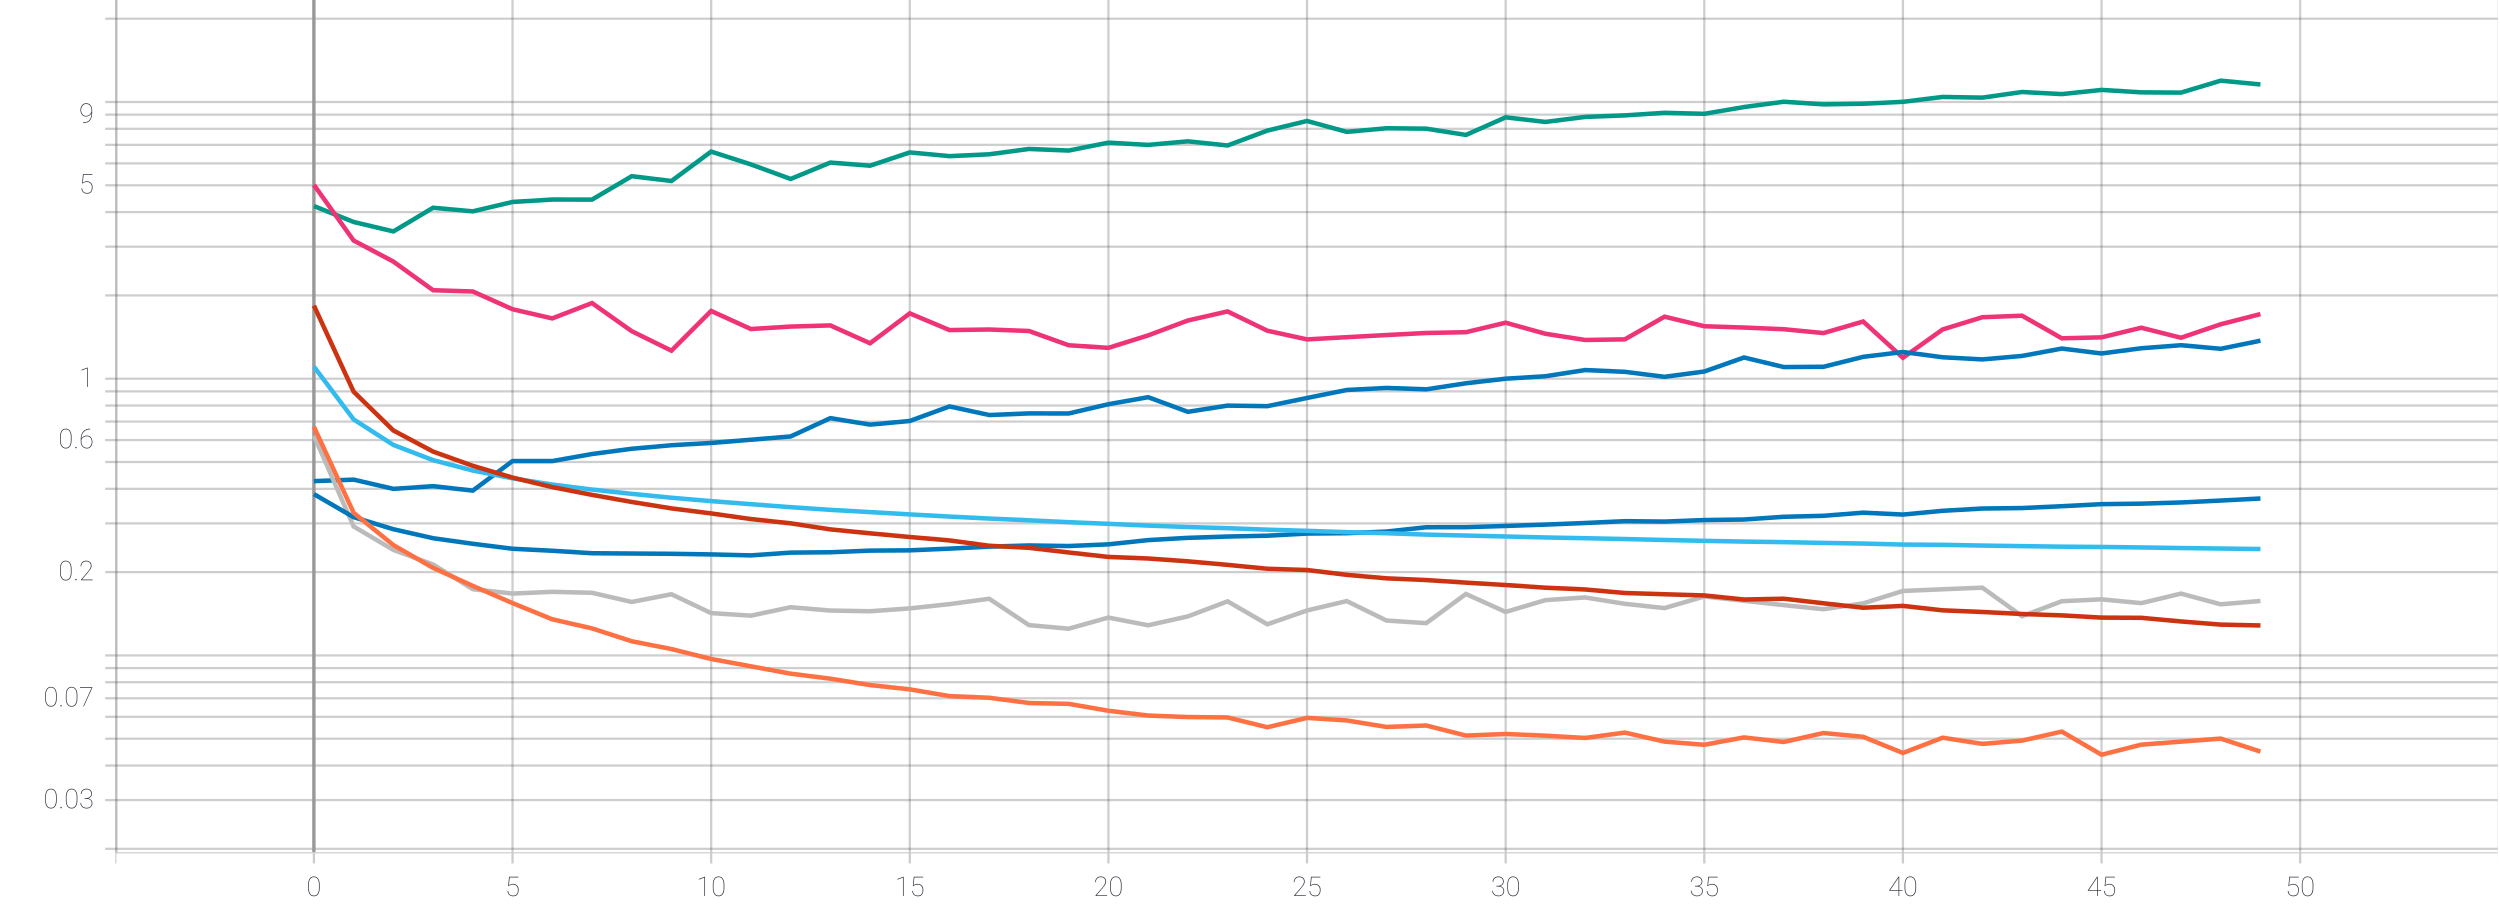
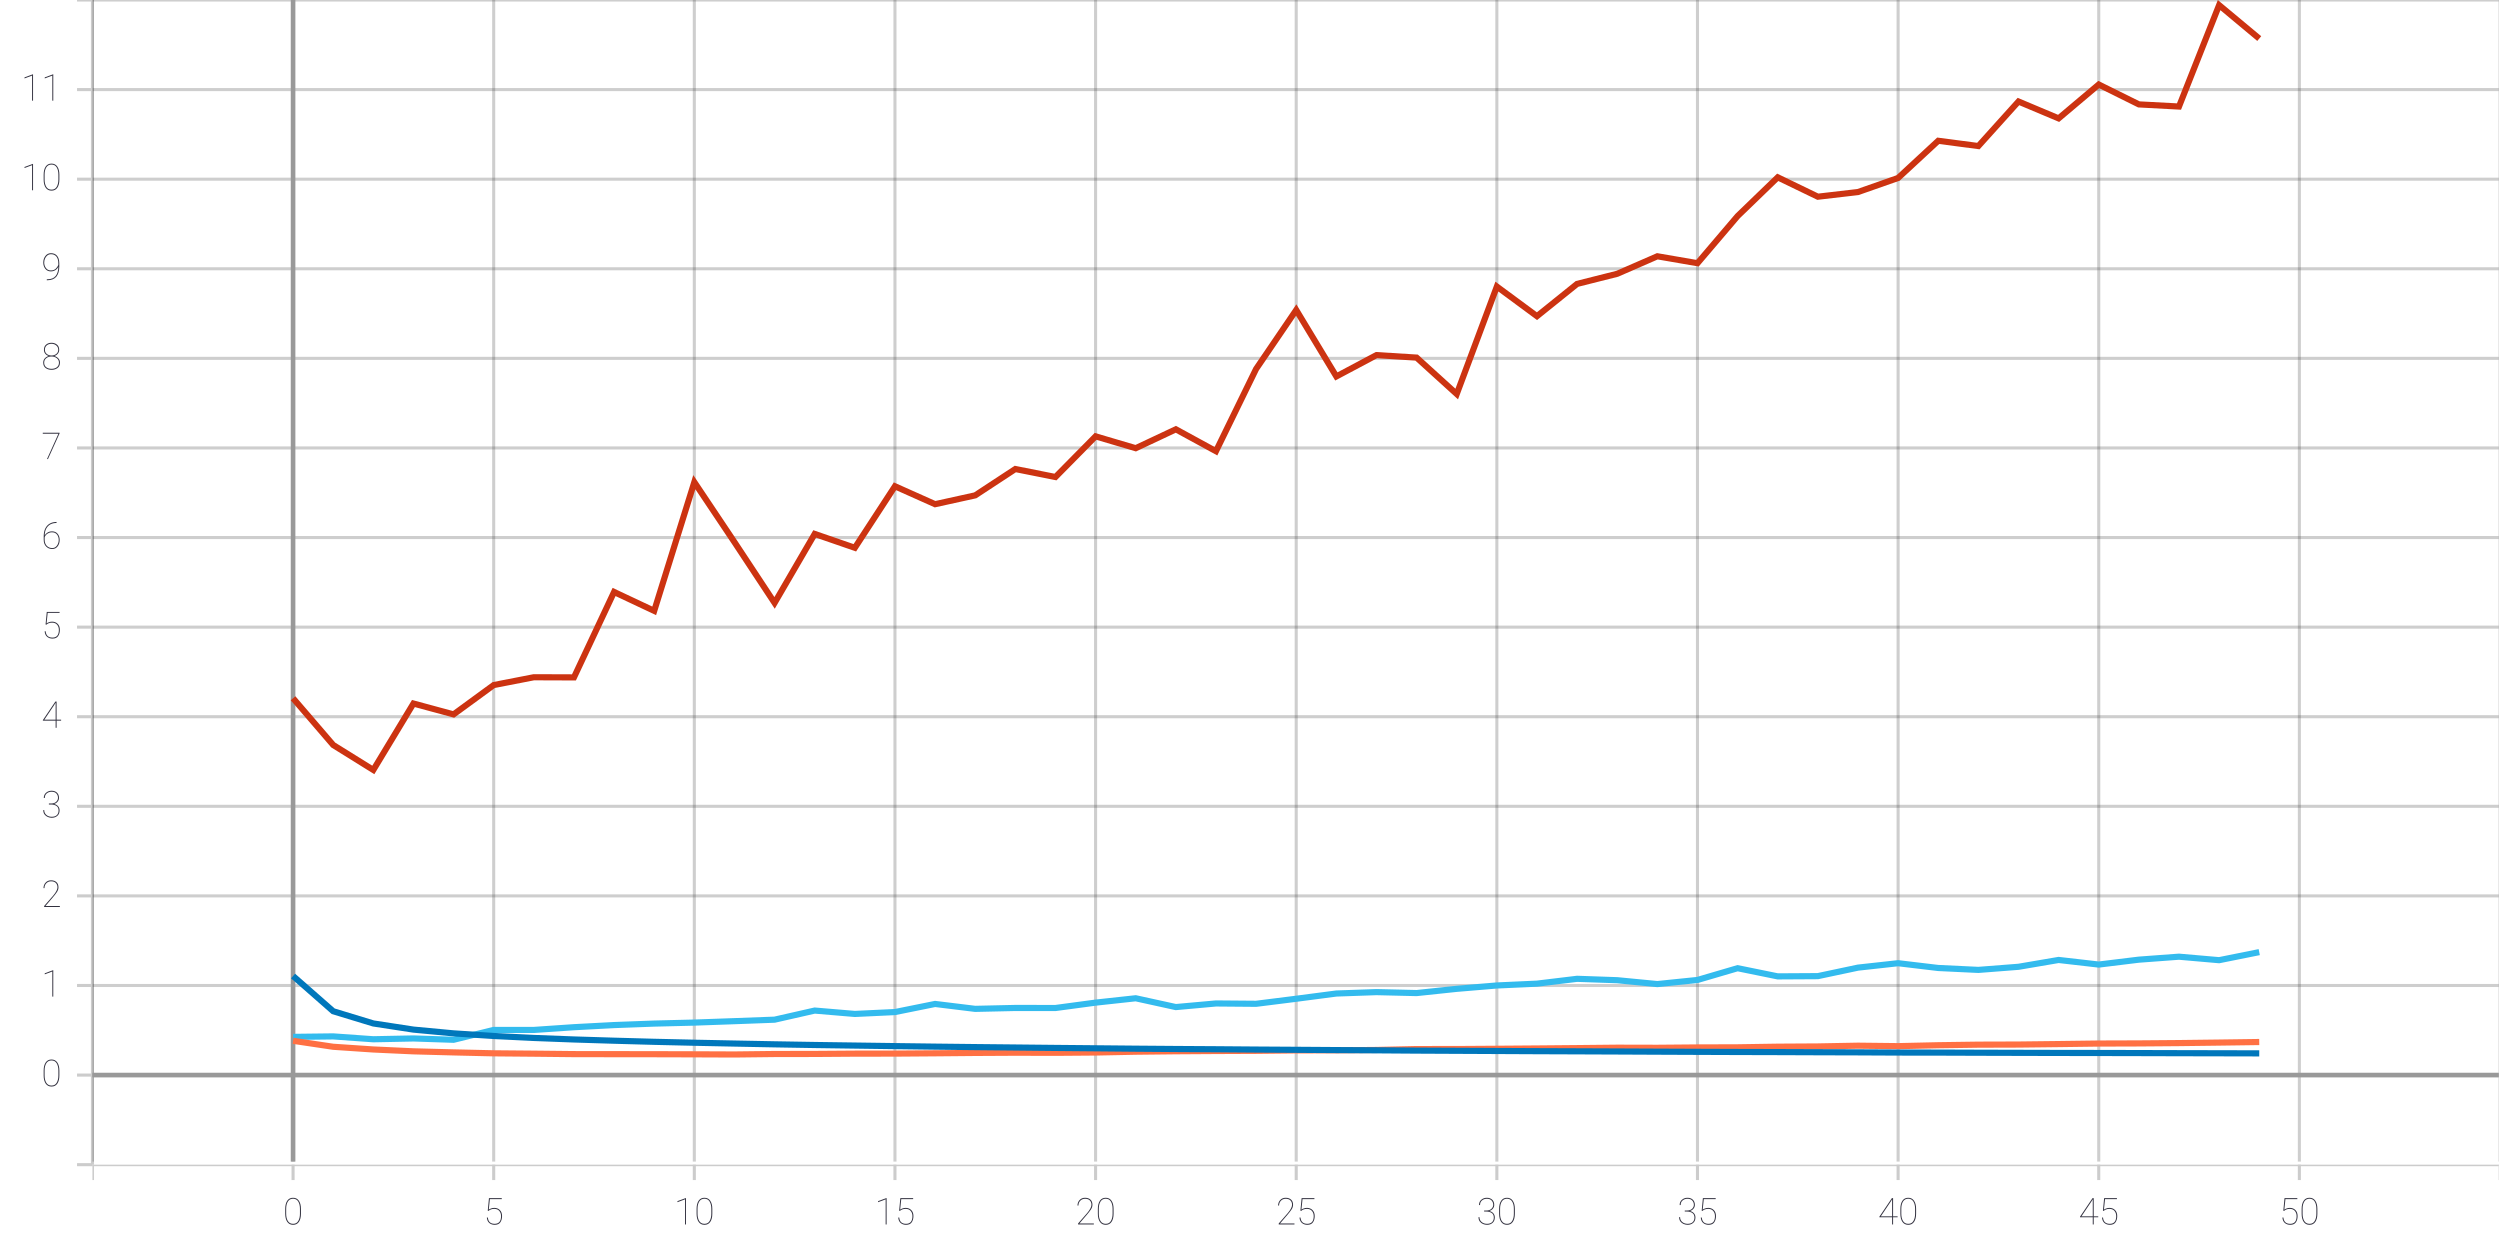
- <svg xmlns="http://www.w3.org/2000/svg" viewBox="0 0 1106 400">
+ <svg xmlns="http://www.w3.org/2000/svg" viewBox="0 0 811.389 400">
  <g>
    <g>
      <g>
        <g>
          <g>
-             <line x1="51.532" y1="375.522" x2="46.532" y2="375.522" style="visibility: inherit;" fill="rgb(0, 0, 0)" stroke="rgb(204, 204, 204)" stroke-width="1px" />
-             <line x1="51.532" y1="353.966" x2="46.532" y2="353.966" style="visibility: inherit;" fill="rgb(0, 0, 0)" stroke="rgb(204, 204, 204)" stroke-width="1px" />
-             <line x1="51.532" y1="338.671" x2="46.532" y2="338.671" style="visibility: inherit;" fill="rgb(0, 0, 0)" stroke="rgb(204, 204, 204)" stroke-width="1px" />
-             <line x1="51.532" y1="326.807" x2="46.532" y2="326.807" style="visibility: inherit;" fill="rgb(0, 0, 0)" stroke="rgb(204, 204, 204)" stroke-width="1px" />
-             <line x1="51.532" y1="317.114" x2="46.532" y2="317.114" style="visibility: inherit;" fill="rgb(0, 0, 0)" stroke="rgb(204, 204, 204)" stroke-width="1px" />
-             <line x1="51.532" y1="308.919" x2="46.532" y2="308.919" style="visibility: inherit;" fill="rgb(0, 0, 0)" stroke="rgb(204, 204, 204)" stroke-width="1px" />
-             <line x1="51.532" y1="301.819" x2="46.532" y2="301.819" style="visibility: inherit;" fill="rgb(0, 0, 0)" stroke="rgb(204, 204, 204)" stroke-width="1px" />
-             <line x1="51.532" y1="295.557" x2="46.532" y2="295.557" style="visibility: inherit;" fill="rgb(0, 0, 0)" stroke="rgb(204, 204, 204)" stroke-width="1px" />
-             <line x1="51.532" y1="289.956" x2="46.532" y2="289.956" style="visibility: inherit;" fill="rgb(0, 0, 0)" stroke="rgb(204, 204, 204)" stroke-width="1px" />
-             <line x1="51.532" y1="253.104" x2="46.532" y2="253.104" style="visibility: inherit;" fill="rgb(0, 0, 0)" stroke="rgb(204, 204, 204)" stroke-width="1px" />
-             <line x1="51.532" y1="231.547" x2="46.532" y2="231.547" style="visibility: inherit;" fill="rgb(0, 0, 0)" stroke="rgb(204, 204, 204)" stroke-width="1px" />
-             <line x1="51.532" y1="216.253" x2="46.532" y2="216.253" style="visibility: inherit;" fill="rgb(0, 0, 0)" stroke="rgb(204, 204, 204)" stroke-width="1px" />
-             <line x1="51.532" y1="204.389" x2="46.532" y2="204.389" style="visibility: inherit;" fill="rgb(0, 0, 0)" stroke="rgb(204, 204, 204)" stroke-width="1px" />
-             <line x1="51.532" y1="194.696" x2="46.532" y2="194.696" style="visibility: inherit;" fill="rgb(0, 0, 0)" stroke="rgb(204, 204, 204)" stroke-width="1px" />
-             <line x1="51.532" y1="186.5" x2="46.532" y2="186.5" style="visibility: inherit;" fill="rgb(0, 0, 0)" stroke="rgb(204, 204, 204)" stroke-width="1px" />
-             <line x1="51.532" y1="179.401" x2="46.532" y2="179.401" style="visibility: inherit;" fill="rgb(0, 0, 0)" stroke="rgb(204, 204, 204)" stroke-width="1px" />
-             <line x1="51.532" y1="173.139" x2="46.532" y2="173.139" style="visibility: inherit;" fill="rgb(0, 0, 0)" stroke="rgb(204, 204, 204)" stroke-width="1px" />
-             <line x1="51.532" y1="167.537" x2="46.532" y2="167.537" style="visibility: inherit;" fill="rgb(0, 0, 0)" stroke="rgb(204, 204, 204)" stroke-width="1px" />
-             <line x1="51.532" y1="130.686" x2="46.532" y2="130.686" style="visibility: inherit;" fill="rgb(0, 0, 0)" stroke="rgb(204, 204, 204)" stroke-width="1px" />
-             <line x1="51.532" y1="109.129" x2="46.532" y2="109.129" style="visibility: inherit;" fill="rgb(0, 0, 0)" stroke="rgb(204, 204, 204)" stroke-width="1px" />
-             <line x1="51.532" y1="93.834" x2="46.532" y2="93.834" style="visibility: inherit;" fill="rgb(0, 0, 0)" stroke="rgb(204, 204, 204)" stroke-width="1px" />
-             <line x1="51.532" y1="81.971" x2="46.532" y2="81.971" style="visibility: inherit;" fill="rgb(0, 0, 0)" stroke="rgb(204, 204, 204)" stroke-width="1px" />
-             <line x1="51.532" y1="72.278" x2="46.532" y2="72.278" style="visibility: inherit;" fill="rgb(0, 0, 0)" stroke="rgb(204, 204, 204)" stroke-width="1px" />
-             <line x1="51.532" y1="64.082" x2="46.532" y2="64.082" style="visibility: inherit;" fill="rgb(0, 0, 0)" stroke="rgb(204, 204, 204)" stroke-width="1px" />
-             <line x1="51.532" y1="56.983" x2="46.532" y2="56.983" style="visibility: inherit;" fill="rgb(0, 0, 0)" stroke="rgb(204, 204, 204)" stroke-width="1px" />
-             <line x1="51.532" y1="50.721" x2="46.532" y2="50.721" style="visibility: inherit;" fill="rgb(0, 0, 0)" stroke="rgb(204, 204, 204)" stroke-width="1px" />
-             <line x1="51.532" y1="45.119" x2="46.532" y2="45.119" style="visibility: inherit;" fill="rgb(0, 0, 0)" stroke="rgb(204, 204, 204)" stroke-width="1px" />
-             <line x1="51.532" y1="8.268" x2="46.532" y2="8.268" style="visibility: inherit;" fill="rgb(0, 0, 0)" stroke="rgb(204, 204, 204)" stroke-width="1px" />
+             <line x1="30" y1="378" x2="25" y2="378" style="visibility: inherit;" fill="rgb(0, 0, 0)" stroke="rgb(204, 204, 204)" stroke-width="1px" />
+             <line x1="30" y1="348.923" x2="25" y2="348.923" style="visibility: inherit;" fill="rgb(0, 0, 0)" stroke="rgb(204, 204, 204)" stroke-width="1px" />
+             <line x1="30" y1="319.846" x2="25" y2="319.846" style="visibility: inherit;" fill="rgb(0, 0, 0)" stroke="rgb(204, 204, 204)" stroke-width="1px" />
+             <line x1="30" y1="290.769" x2="25" y2="290.769" style="visibility: inherit;" fill="rgb(0, 0, 0)" stroke="rgb(204, 204, 204)" stroke-width="1px" />
+             <line x1="30" y1="261.692" x2="25" y2="261.692" style="visibility: inherit;" fill="rgb(0, 0, 0)" stroke="rgb(204, 204, 204)" stroke-width="1px" />
+             <line x1="30" y1="232.615" x2="25" y2="232.615" style="visibility: inherit;" fill="rgb(0, 0, 0)" stroke="rgb(204, 204, 204)" stroke-width="1px" />
+             <line x1="30" y1="203.538" x2="25" y2="203.538" style="visibility: inherit;" fill="rgb(0, 0, 0)" stroke="rgb(204, 204, 204)" stroke-width="1px" />
+             <line x1="30" y1="174.462" x2="25" y2="174.462" style="visibility: inherit;" fill="rgb(0, 0, 0)" stroke="rgb(204, 204, 204)" stroke-width="1px" />
+             <line x1="30" y1="145.385" x2="25" y2="145.385" style="visibility: inherit;" fill="rgb(0, 0, 0)" stroke="rgb(204, 204, 204)" stroke-width="1px" />
+             <line x1="30" y1="116.308" x2="25" y2="116.308" style="visibility: inherit;" fill="rgb(0, 0, 0)" stroke="rgb(204, 204, 204)" stroke-width="1px" />
+             <line x1="30" y1="87.231" x2="25" y2="87.231" style="visibility: inherit;" fill="rgb(0, 0, 0)" stroke="rgb(204, 204, 204)" stroke-width="1px" />
+             <line x1="30" y1="58.154" x2="25" y2="58.154" style="visibility: inherit;" fill="rgb(0, 0, 0)" stroke="rgb(204, 204, 204)" stroke-width="1px" />
+             <line x1="30" y1="29.077" x2="25" y2="29.077" style="visibility: inherit;" fill="rgb(0, 0, 0)" stroke="rgb(204, 204, 204)" stroke-width="1px" />
+             <line x1="30" y1="0" x2="25" y2="0" style="visibility: inherit;" fill="rgb(0, 0, 0)" stroke="rgb(204, 204, 204)" stroke-width="1px" />
          </g>
-           <g transform="translate(41.532, 0)">
-             <text style="text-anchor: end; visibility: hidden; font-family: Roboto, sans-serif; font-size: 12px; font-weight: 200;" x="0" y="375.522" dx="0em" dy="0.3em" fill="rgb(50, 49, 63)" stroke="none" stroke-width="1px">0.02</text>
-             <text style="text-anchor: end; visibility: inherit; font-family: Roboto, sans-serif; font-size: 12px; font-weight: 200;" x="0" y="353.966" dx="0em" dy="0.3em" fill="rgb(50, 49, 63)" stroke="none" stroke-width="1px">0.03</text>
-             <text style="text-anchor: end; visibility: hidden; font-family: Roboto, sans-serif; font-size: 12px; font-weight: 200;" x="0" y="338.671" dx="0em" dy="0.3em" fill="rgb(50, 49, 63)" stroke="none" stroke-width="1px">0.04</text>
-             <text style="text-anchor: end; visibility: hidden; font-family: Roboto, sans-serif; font-size: 12px; font-weight: 200;" x="0" y="326.807" dx="0em" dy="0.3em" fill="rgb(50, 49, 63)" stroke="none" stroke-width="1px">0.05</text>
-             <text style="text-anchor: end; visibility: hidden; font-family: Roboto, sans-serif; font-size: 12px; font-weight: 200;" x="0" y="317.114" dx="0em" dy="0.3em" fill="rgb(50, 49, 63)" stroke="none" stroke-width="1px">0.06</text>
-             <text style="text-anchor: end; visibility: inherit; font-family: Roboto, sans-serif; font-size: 12px; font-weight: 200;" x="0" y="308.919" dx="0em" dy="0.3em" fill="rgb(50, 49, 63)" stroke="none" stroke-width="1px">0.07</text>
-             <text style="text-anchor: end; visibility: hidden; font-family: Roboto, sans-serif; font-size: 12px; font-weight: 200;" x="0" y="301.819" dx="0em" dy="0.3em" fill="rgb(50, 49, 63)" stroke="none" stroke-width="1px">0.08</text>
-             <text style="text-anchor: end; visibility: hidden; font-family: Roboto, sans-serif; font-size: 12px; font-weight: 200;" x="0" y="295.557" dx="0em" dy="0.3em" fill="rgb(50, 49, 63)" stroke="none" stroke-width="1px">0.09</text>
-             <text style="text-anchor: end; visibility: hidden; font-family: Roboto, sans-serif; font-size: 12px; font-weight: 200;" x="0" y="289.956" dx="0em" dy="0.3em" fill="rgb(50, 49, 63)" stroke="none" stroke-width="1px">0.1</text>
-             <text style="text-anchor: end; visibility: inherit; font-family: Roboto, sans-serif; font-size: 12px; font-weight: 200;" x="0" y="253.104" dx="0em" dy="0.3em" fill="rgb(50, 49, 63)" stroke="none" stroke-width="1px">0.2</text>
-             <text style="text-anchor: end; visibility: hidden; font-family: Roboto, sans-serif; font-size: 12px; font-weight: 200;" x="0" y="231.547" dx="0em" dy="0.3em" fill="rgb(50, 49, 63)" stroke="none" stroke-width="1px">0.3</text>
-             <text style="text-anchor: end; visibility: hidden; font-family: Roboto, sans-serif; font-size: 12px; font-weight: 200;" x="0" y="216.253" dx="0em" dy="0.3em" fill="rgb(50, 49, 63)" stroke="none" stroke-width="1px">0.4</text>
-             <text style="text-anchor: end; visibility: hidden; font-family: Roboto, sans-serif; font-size: 12px; font-weight: 200;" x="0" y="204.389" dx="0em" dy="0.3em" fill="rgb(50, 49, 63)" stroke="none" stroke-width="1px">0.5</text>
-             <text style="text-anchor: end; visibility: inherit; font-family: Roboto, sans-serif; font-size: 12px; font-weight: 200;" x="0" y="194.696" dx="0em" dy="0.3em" fill="rgb(50, 49, 63)" stroke="none" stroke-width="1px">0.6</text>
-             <text style="text-anchor: end; visibility: hidden; font-family: Roboto, sans-serif; font-size: 12px; font-weight: 200;" x="0" y="186.5" dx="0em" dy="0.3em" fill="rgb(50, 49, 63)" stroke="none" stroke-width="1px">0.7</text>
-             <text style="text-anchor: end; visibility: hidden; font-family: Roboto, sans-serif; font-size: 12px; font-weight: 200;" x="0" y="179.401" dx="0em" dy="0.3em" fill="rgb(50, 49, 63)" stroke="none" stroke-width="1px">0.8</text>
-             <text style="text-anchor: end; visibility: hidden; font-family: Roboto, sans-serif; font-size: 12px; font-weight: 200;" x="0" y="173.139" dx="0em" dy="0.3em" fill="rgb(50, 49, 63)" stroke="none" stroke-width="1px">0.9</text>
-             <text style="text-anchor: end; visibility: inherit; font-family: Roboto, sans-serif; font-size: 12px; font-weight: 200;" x="0" y="167.537" dx="0em" dy="0.3em" fill="rgb(50, 49, 63)" stroke="none" stroke-width="1px">1</text>
-             <text style="text-anchor: end; visibility: hidden; font-family: Roboto, sans-serif; font-size: 12px; font-weight: 200;" x="0" y="130.686" dx="0em" dy="0.3em" fill="rgb(50, 49, 63)" stroke="none" stroke-width="1px">2</text>
-             <text style="text-anchor: end; visibility: hidden; font-family: Roboto, sans-serif; font-size: 12px; font-weight: 200;" x="0" y="109.129" dx="0em" dy="0.3em" fill="rgb(50, 49, 63)" stroke="none" stroke-width="1px">3</text>
-             <text style="text-anchor: end; visibility: hidden; font-family: Roboto, sans-serif; font-size: 12px; font-weight: 200;" x="0" y="93.834" dx="0em" dy="0.3em" fill="rgb(50, 49, 63)" stroke="none" stroke-width="1px">4</text>
-             <text style="text-anchor: end; visibility: inherit; font-family: Roboto, sans-serif; font-size: 12px; font-weight: 200;" x="0" y="81.971" dx="0em" dy="0.3em" fill="rgb(50, 49, 63)" stroke="none" stroke-width="1px">5</text>
-             <text style="text-anchor: end; visibility: hidden; font-family: Roboto, sans-serif; font-size: 12px; font-weight: 200;" x="0" y="72.278" dx="0em" dy="0.3em" fill="rgb(50, 49, 63)" stroke="none" stroke-width="1px">6</text>
-             <text style="text-anchor: end; visibility: hidden; font-family: Roboto, sans-serif; font-size: 12px; font-weight: 200;" x="0" y="64.082" dx="0em" dy="0.3em" fill="rgb(50, 49, 63)" stroke="none" stroke-width="1px">7</text>
-             <text style="text-anchor: end; visibility: hidden; font-family: Roboto, sans-serif; font-size: 12px; font-weight: 200;" x="0" y="56.983" dx="0em" dy="0.3em" fill="rgb(50, 49, 63)" stroke="none" stroke-width="1px">8</text>
-             <text style="text-anchor: end; visibility: inherit; font-family: Roboto, sans-serif; font-size: 12px; font-weight: 200;" x="0" y="50.721" dx="0em" dy="0.3em" fill="rgb(50, 49, 63)" stroke="none" stroke-width="1px">9</text>
-             <text style="text-anchor: end; visibility: hidden; font-family: Roboto, sans-serif; font-size: 12px; font-weight: 200;" x="0" y="45.119" dx="0em" dy="0.3em" fill="rgb(50, 49, 63)" stroke="none" stroke-width="1px">10</text>
-             <text style="text-anchor: end; visibility: hidden; font-family: Roboto, sans-serif; font-size: 12px; font-weight: 200;" x="0" y="8.268" dx="0em" dy="0.3em" fill="rgb(50, 49, 63)" stroke="none" stroke-width="1px">20</text>
+           <g transform="translate(20, 0)">
+             <text x="0" y="378" dx="0em" dy="0.3em" style="text-anchor: end; visibility: hidden; font-family: Roboto, sans-serif; font-size: 12px; font-weight: 200;" fill="rgb(50, 49, 63)" stroke="none" stroke-width="1px">-1</text>
+             <text x="0" y="348.923" dx="0em" dy="0.3em" style="text-anchor: end; visibility: inherit; font-family: Roboto, sans-serif; font-size: 12px; font-weight: 200;" fill="rgb(50, 49, 63)" stroke="none" stroke-width="1px">0</text>
+             <text x="0" y="319.846" dx="0em" dy="0.3em" style="text-anchor: end; visibility: inherit; font-family: Roboto, sans-serif; font-size: 12px; font-weight: 200;" fill="rgb(50, 49, 63)" stroke="none" stroke-width="1px">1</text>
+             <text x="0" y="290.769" dx="0em" dy="0.3em" style="text-anchor: end; visibility: inherit; font-family: Roboto, sans-serif; font-size: 12px; font-weight: 200;" fill="rgb(50, 49, 63)" stroke="none" stroke-width="1px">2</text>
+             <text x="0" y="261.692" dx="0em" dy="0.3em" style="text-anchor: end; visibility: inherit; font-family: Roboto, sans-serif; font-size: 12px; font-weight: 200;" fill="rgb(50, 49, 63)" stroke="none" stroke-width="1px">3</text>
+             <text x="0" y="232.615" dx="0em" dy="0.3em" style="text-anchor: end; visibility: inherit; font-family: Roboto, sans-serif; font-size: 12px; font-weight: 200;" fill="rgb(50, 49, 63)" stroke="none" stroke-width="1px">4</text>
+             <text x="0" y="203.538" dx="0em" dy="0.3em" style="text-anchor: end; visibility: inherit; font-family: Roboto, sans-serif; font-size: 12px; font-weight: 200;" fill="rgb(50, 49, 63)" stroke="none" stroke-width="1px">5</text>
+             <text x="0" y="174.462" dx="0em" dy="0.3em" style="text-anchor: end; visibility: inherit; font-family: Roboto, sans-serif; font-size: 12px; font-weight: 200;" fill="rgb(50, 49, 63)" stroke="none" stroke-width="1px">6</text>
+             <text x="0" y="145.385" dx="0em" dy="0.3em" style="text-anchor: end; visibility: inherit; font-family: Roboto, sans-serif; font-size: 12px; font-weight: 200;" fill="rgb(50, 49, 63)" stroke="none" stroke-width="1px">7</text>
+             <text x="0" y="116.308" dx="0em" dy="0.3em" style="text-anchor: end; visibility: inherit; font-family: Roboto, sans-serif; font-size: 12px; font-weight: 200;" fill="rgb(50, 49, 63)" stroke="none" stroke-width="1px">8</text>
+             <text x="0" y="87.231" dx="0em" dy="0.3em" style="text-anchor: end; visibility: inherit; font-family: Roboto, sans-serif; font-size: 12px; font-weight: 200;" fill="rgb(50, 49, 63)" stroke="none" stroke-width="1px">9</text>
+             <text x="0" y="58.154" dx="0em" dy="0.3em" style="text-anchor: end; visibility: inherit; font-family: Roboto, sans-serif; font-size: 12px; font-weight: 200;" fill="rgb(50, 49, 63)" stroke="none" stroke-width="1px">10</text>
+             <text x="0" y="29.077" dx="0em" dy="0.3em" style="text-anchor: end; visibility: inherit; font-family: Roboto, sans-serif; font-size: 12px; font-weight: 200;" fill="rgb(50, 49, 63)" stroke="none" stroke-width="1px">11</text>
+             <text x="0" y="0" dx="0em" dy="0.3em" style="text-anchor: end; visibility: hidden; font-family: Roboto, sans-serif; font-size: 12px; font-weight: 200;" fill="rgb(50, 49, 63)" stroke="none" stroke-width="1px">12</text>
          </g>
-           <line x1="51.532" y1="0" x2="51.532" y2="377.6" fill="rgb(0, 0, 0)" stroke="rgb(204, 204, 204)" stroke-width="1px" />
+           <line x1="30" y1="0" x2="30" y2="378" fill="rgb(0, 0, 0)" stroke="rgb(204, 204, 204)" stroke-width="1px" />
        </g>
      </g>
-       <g transform="translate(51, 0)" clip-path="url(#clip_0)">
+       <g transform="translate(30, 0)" clip-path="url(#clip_0)">
        <clipPath id="clip_0">
-           <rect width="1054" height="377" />
+           <rect width="781" height="377" />
        </clipPath>
        <g>
          <g>
            <g>
-               <line x1="0" y1="0" x2="0" y2="377.6" fill="rgb(0, 0, 0)" stroke="rgb(60, 60, 60)" stroke-width="1px" opacity="0.25" />
-               <line x1="87.872" y1="0" x2="87.872" y2="377.6" fill="rgb(0, 0, 0)" stroke="rgb(60, 60, 60)" stroke-width="1px" opacity="0.25" />
-               <line x1="175.745" y1="0" x2="175.745" y2="377.6" fill="rgb(0, 0, 0)" stroke="rgb(60, 60, 60)" stroke-width="1px" opacity="0.25" />
-               <line x1="263.617" y1="0" x2="263.617" y2="377.6" fill="rgb(0, 0, 0)" stroke="rgb(60, 60, 60)" stroke-width="1px" opacity="0.25" />
-               <line x1="351.489" y1="0" x2="351.489" y2="377.6" fill="rgb(0, 0, 0)" stroke="rgb(60, 60, 60)" stroke-width="1px" opacity="0.25" />
-               <line x1="439.362" y1="0" x2="439.362" y2="377.6" fill="rgb(0, 0, 0)" stroke="rgb(60, 60, 60)" stroke-width="1px" opacity="0.25" />
-               <line x1="527.234" y1="0" x2="527.234" y2="377.6" fill="rgb(0, 0, 0)" stroke="rgb(60, 60, 60)" stroke-width="1px" opacity="0.25" />
-               <line x1="615.106" y1="0" x2="615.106" y2="377.6" fill="rgb(0, 0, 0)" stroke="rgb(60, 60, 60)" stroke-width="1px" opacity="0.25" />
-               <line x1="702.979" y1="0" x2="702.979" y2="377.6" fill="rgb(0, 0, 0)" stroke="rgb(60, 60, 60)" stroke-width="1px" opacity="0.25" />
-               <line x1="790.851" y1="0" x2="790.851" y2="377.6" fill="rgb(0, 0, 0)" stroke="rgb(60, 60, 60)" stroke-width="1px" opacity="0.25" />
-               <line x1="878.723" y1="0" x2="878.723" y2="377.6" fill="rgb(0, 0, 0)" stroke="rgb(60, 60, 60)" stroke-width="1px" opacity="0.25" />
-               <line x1="966.596" y1="0" x2="966.596" y2="377.6" fill="rgb(0, 0, 0)" stroke="rgb(60, 60, 60)" stroke-width="1px" opacity="0.25" />
-               <line x1="1054.468" y1="0" x2="1054.468" y2="377.6" fill="rgb(0, 0, 0)" stroke="rgb(60, 60, 60)" stroke-width="1px" opacity="0.25" />
+               <line x1="0" y1="0" x2="0" y2="378" fill="rgb(0, 0, 0)" stroke="rgb(60, 60, 60)" stroke-width="1px" opacity="0.25" />
+               <line x1="65.116" y1="0" x2="65.116" y2="378" fill="rgb(0, 0, 0)" stroke="rgb(60, 60, 60)" stroke-width="1px" opacity="0.25" />
+               <line x1="130.231" y1="0" x2="130.231" y2="378" fill="rgb(0, 0, 0)" stroke="rgb(60, 60, 60)" stroke-width="1px" opacity="0.25" />
+               <line x1="195.347" y1="0" x2="195.347" y2="378" fill="rgb(0, 0, 0)" stroke="rgb(60, 60, 60)" stroke-width="1px" opacity="0.25" />
+               <line x1="260.463" y1="0" x2="260.463" y2="378" fill="rgb(0, 0, 0)" stroke="rgb(60, 60, 60)" stroke-width="1px" opacity="0.25" />
+               <line x1="325.579" y1="0" x2="325.579" y2="378" fill="rgb(0, 0, 0)" stroke="rgb(60, 60, 60)" stroke-width="1px" opacity="0.25" />
+               <line x1="390.695" y1="0" x2="390.695" y2="378" fill="rgb(0, 0, 0)" stroke="rgb(60, 60, 60)" stroke-width="1px" opacity="0.25" />
+               <line x1="455.81" y1="0" x2="455.81" y2="378" fill="rgb(0, 0, 0)" stroke="rgb(60, 60, 60)" stroke-width="1px" opacity="0.25" />
+               <line x1="520.926" y1="0" x2="520.926" y2="378" fill="rgb(0, 0, 0)" stroke="rgb(60, 60, 60)" stroke-width="1px" opacity="0.25" />
+               <line x1="586.042" y1="0" x2="586.042" y2="378" fill="rgb(0, 0, 0)" stroke="rgb(60, 60, 60)" stroke-width="1px" opacity="0.25" />
+               <line x1="651.158" y1="0" x2="651.158" y2="378" fill="rgb(0, 0, 0)" stroke="rgb(60, 60, 60)" stroke-width="1px" opacity="0.25" />
+               <line x1="716.273" y1="0" x2="716.273" y2="378" fill="rgb(0, 0, 0)" stroke="rgb(60, 60, 60)" stroke-width="1px" opacity="0.25" />
+               <line x1="781.389" y1="0" x2="781.389" y2="378" fill="rgb(0, 0, 0)" stroke="rgb(60, 60, 60)" stroke-width="1px" opacity="0.25" />
            </g>
            <g>
-               <line x1="0" y1="375.522" x2="1054.468" y2="375.522" fill="rgb(0, 0, 0)" stroke="rgb(60, 60, 60)" stroke-width="1px" opacity="0.25" />
-               <line x1="0" y1="353.966" x2="1054.468" y2="353.966" fill="rgb(0, 0, 0)" stroke="rgb(60, 60, 60)" stroke-width="1px" opacity="0.25" />
-               <line x1="0" y1="338.671" x2="1054.468" y2="338.671" fill="rgb(0, 0, 0)" stroke="rgb(60, 60, 60)" stroke-width="1px" opacity="0.25" />
-               <line x1="0" y1="326.807" x2="1054.468" y2="326.807" fill="rgb(0, 0, 0)" stroke="rgb(60, 60, 60)" stroke-width="1px" opacity="0.25" />
-               <line x1="0" y1="317.114" x2="1054.468" y2="317.114" fill="rgb(0, 0, 0)" stroke="rgb(60, 60, 60)" stroke-width="1px" opacity="0.25" />
-               <line x1="0" y1="308.919" x2="1054.468" y2="308.919" fill="rgb(0, 0, 0)" stroke="rgb(60, 60, 60)" stroke-width="1px" opacity="0.25" />
-               <line x1="0" y1="301.819" x2="1054.468" y2="301.819" fill="rgb(0, 0, 0)" stroke="rgb(60, 60, 60)" stroke-width="1px" opacity="0.25" />
-               <line x1="0" y1="295.557" x2="1054.468" y2="295.557" fill="rgb(0, 0, 0)" stroke="rgb(60, 60, 60)" stroke-width="1px" opacity="0.25" />
-               <line x1="0" y1="289.956" x2="1054.468" y2="289.956" fill="rgb(0, 0, 0)" stroke="rgb(60, 60, 60)" stroke-width="1px" opacity="0.25" />
-               <line x1="0" y1="253.104" x2="1054.468" y2="253.104" fill="rgb(0, 0, 0)" stroke="rgb(60, 60, 60)" stroke-width="1px" opacity="0.25" />
-               <line x1="0" y1="231.547" x2="1054.468" y2="231.547" fill="rgb(0, 0, 0)" stroke="rgb(60, 60, 60)" stroke-width="1px" opacity="0.25" />
-               <line x1="0" y1="216.253" x2="1054.468" y2="216.253" fill="rgb(0, 0, 0)" stroke="rgb(60, 60, 60)" stroke-width="1px" opacity="0.25" />
-               <line x1="0" y1="204.389" x2="1054.468" y2="204.389" fill="rgb(0, 0, 0)" stroke="rgb(60, 60, 60)" stroke-width="1px" opacity="0.25" />
-               <line x1="0" y1="194.696" x2="1054.468" y2="194.696" fill="rgb(0, 0, 0)" stroke="rgb(60, 60, 60)" stroke-width="1px" opacity="0.25" />
-               <line x1="0" y1="186.5" x2="1054.468" y2="186.5" fill="rgb(0, 0, 0)" stroke="rgb(60, 60, 60)" stroke-width="1px" opacity="0.25" />
-               <line x1="0" y1="179.401" x2="1054.468" y2="179.401" fill="rgb(0, 0, 0)" stroke="rgb(60, 60, 60)" stroke-width="1px" opacity="0.25" />
-               <line x1="0" y1="173.139" x2="1054.468" y2="173.139" fill="rgb(0, 0, 0)" stroke="rgb(60, 60, 60)" stroke-width="1px" opacity="0.25" />
-               <line x1="0" y1="167.537" x2="1054.468" y2="167.537" fill="rgb(0, 0, 0)" stroke="rgb(60, 60, 60)" stroke-width="1px" opacity="0.25" />
-               <line x1="0" y1="130.686" x2="1054.468" y2="130.686" fill="rgb(0, 0, 0)" stroke="rgb(60, 60, 60)" stroke-width="1px" opacity="0.25" />
-               <line x1="0" y1="109.129" x2="1054.468" y2="109.129" fill="rgb(0, 0, 0)" stroke="rgb(60, 60, 60)" stroke-width="1px" opacity="0.25" />
-               <line x1="0" y1="93.834" x2="1054.468" y2="93.834" fill="rgb(0, 0, 0)" stroke="rgb(60, 60, 60)" stroke-width="1px" opacity="0.25" />
-               <line x1="0" y1="81.971" x2="1054.468" y2="81.971" fill="rgb(0, 0, 0)" stroke="rgb(60, 60, 60)" stroke-width="1px" opacity="0.25" />
-               <line x1="0" y1="72.278" x2="1054.468" y2="72.278" fill="rgb(0, 0, 0)" stroke="rgb(60, 60, 60)" stroke-width="1px" opacity="0.25" />
-               <line x1="0" y1="64.082" x2="1054.468" y2="64.082" fill="rgb(0, 0, 0)" stroke="rgb(60, 60, 60)" stroke-width="1px" opacity="0.25" />
-               <line x1="0" y1="56.983" x2="1054.468" y2="56.983" fill="rgb(0, 0, 0)" stroke="rgb(60, 60, 60)" stroke-width="1px" opacity="0.25" />
-               <line x1="0" y1="50.721" x2="1054.468" y2="50.721" fill="rgb(0, 0, 0)" stroke="rgb(60, 60, 60)" stroke-width="1px" opacity="0.25" />
-               <line x1="0" y1="45.119" x2="1054.468" y2="45.119" fill="rgb(0, 0, 0)" stroke="rgb(60, 60, 60)" stroke-width="1px" opacity="0.25" />
-               <line x1="0" y1="8.268" x2="1054.468" y2="8.268" fill="rgb(0, 0, 0)" stroke="rgb(60, 60, 60)" stroke-width="1px" opacity="0.25" />
+               <line x1="0" y1="378" x2="781.389" y2="378" fill="rgb(0, 0, 0)" stroke="rgb(60, 60, 60)" stroke-width="1px" opacity="0.25" />
+               <line x1="0" y1="348.923" x2="781.389" y2="348.923" fill="rgb(0, 0, 0)" stroke="rgb(60, 60, 60)" stroke-width="1px" opacity="0.25" />
+               <line x1="0" y1="319.846" x2="781.389" y2="319.846" fill="rgb(0, 0, 0)" stroke="rgb(60, 60, 60)" stroke-width="1px" opacity="0.25" />
+               <line x1="0" y1="290.769" x2="781.389" y2="290.769" fill="rgb(0, 0, 0)" stroke="rgb(60, 60, 60)" stroke-width="1px" opacity="0.25" />
+               <line x1="0" y1="261.692" x2="781.389" y2="261.692" fill="rgb(0, 0, 0)" stroke="rgb(60, 60, 60)" stroke-width="1px" opacity="0.25" />
+               <line x1="0" y1="232.615" x2="781.389" y2="232.615" fill="rgb(0, 0, 0)" stroke="rgb(60, 60, 60)" stroke-width="1px" opacity="0.25" />
+               <line x1="0" y1="203.538" x2="781.389" y2="203.538" fill="rgb(0, 0, 0)" stroke="rgb(60, 60, 60)" stroke-width="1px" opacity="0.25" />
+               <line x1="0" y1="174.462" x2="781.389" y2="174.462" fill="rgb(0, 0, 0)" stroke="rgb(60, 60, 60)" stroke-width="1px" opacity="0.25" />
+               <line x1="0" y1="145.385" x2="781.389" y2="145.385" fill="rgb(0, 0, 0)" stroke="rgb(60, 60, 60)" stroke-width="1px" opacity="0.25" />
+               <line x1="0" y1="116.308" x2="781.389" y2="116.308" fill="rgb(0, 0, 0)" stroke="rgb(60, 60, 60)" stroke-width="1px" opacity="0.25" />
+               <line x1="0" y1="87.231" x2="781.389" y2="87.231" fill="rgb(0, 0, 0)" stroke="rgb(60, 60, 60)" stroke-width="1px" opacity="0.25" />
+               <line x1="0" y1="58.154" x2="781.389" y2="58.154" fill="rgb(0, 0, 0)" stroke="rgb(60, 60, 60)" stroke-width="1px" opacity="0.25" />
+               <line x1="0" y1="29.077" x2="781.389" y2="29.077" fill="rgb(0, 0, 0)" stroke="rgb(60, 60, 60)" stroke-width="1px" opacity="0.25" />
+               <line x1="0" y1="0" x2="781.389" y2="0" fill="rgb(0, 0, 0)" stroke="rgb(60, 60, 60)" stroke-width="1px" opacity="0.25" />
            </g>
          </g>
        </g>
        <g>
          <g>
-             <line x1="87.872" y1="0" x2="87.872" y2="377.6" fill="rgb(0, 0, 0)" stroke="rgb(153, 153, 153)" stroke-width="1.5px" />
+             <line x1="0" y1="348.923" x2="781.389" y2="348.923" fill="rgb(0, 0, 0)" stroke="rgb(153, 153, 153)" stroke-width="1.5px" />
+           </g>
+         </g>
+         <g>
+           <g>
+             <line x1="65.116" y1="0" x2="65.116" y2="378" fill="rgb(0, 0, 0)" stroke="rgb(153, 153, 153)" stroke-width="1.5px" />
          </g>
        </g>
        <g>
          <g>
            <g>
              <g>
                <g>
-                   <path style="fill: none;" stroke="rgb(0, 153, 136)" stroke-width="2px" d="M87.872,91.167L105.447,98.202L123.021,102.384L140.596,91.912L158.17,93.49L175.745,89.334L193.319,88.279L210.894,88.299L228.468,77.953L246.043,80.074L263.617,67.064L281.191,72.733L298.766,79.171L316.34,71.922L333.915,73.301L351.489,67.434L369.064,69.078L386.638,68.261L404.213,65.899L421.787,66.605L439.362,63.108L456.936,64.104L474.511,62.524L492.085,64.359L509.66,57.776L527.234,53.511L544.808,58.341L562.383,56.743L579.957,56.926L597.532,59.697L615.106,51.908L632.681,53.943L650.255,51.728L667.83,51.052L685.404,49.903L702.979,50.355L720.553,47.354L738.128,45.008L755.702,46.17L773.277,45.888L790.851,45.047L808.425,42.888L826,43.189L843.574,40.699L861.149,41.628L878.723,39.778L896.298,40.856L913.872,40.974L931.447,35.679L949.021,37.369" fill="none" />
+                   <path stroke="rgb(204, 51, 17)" stroke-width="2px" d="M65.116,226.63L78.139,241.789L91.162,249.892L104.185,228.332L117.208,231.86L130.231,222.34L143.255,219.805L156.278,219.852L169.301,192.124L182.324,198.258L195.347,156.486L208.37,175.948L221.394,195.676L234.417,173.289L247.44,177.787L260.463,157.822L273.486,163.641L286.509,160.771L299.532,152.222L312.556,154.818L325.579,141.62L338.602,145.467L351.625,139.332L364.648,146.441L377.671,119.752L390.695,100.612L403.718,122.175L416.741,115.254L429.764,116.06L442.787,127.885L455.81,93.009L468.833,102.619L481.857,92.141L494.88,88.857L507.903,83.176L520.926,85.424L533.949,70.124L546.972,57.547L559.995,63.843L573.019,62.327L586.042,57.757L599.065,45.69L612.088,47.403L625.111,32.944L638.134,38.42L651.158,27.426L664.181,33.88L677.204,34.575L690.227,1.658L703.25,12.521" style="fill: none;" fill="none" />
                </g>
                <g>
-                   <path style="fill: none;" stroke="rgb(238, 51, 119)" stroke-width="2px" d="M87.872,81.785L105.447,106.415L123.021,115.725L140.596,128.396L158.17,128.951L175.745,136.808L193.319,140.87L210.894,134.067L228.468,146.501L246.043,155.142L263.617,137.569L281.191,145.562L298.766,144.477L316.34,143.963L333.915,151.861L351.489,138.633L369.064,146.025L386.638,145.774L404.213,146.429L421.787,152.742L439.362,153.896L456.936,148.385L474.511,141.79L492.085,137.777L509.66,146.303L527.234,150.151L544.808,149.169L562.383,148.221L579.957,147.31L597.532,146.961L615.106,142.764L632.681,147.652L650.255,150.406L667.83,150.131L685.404,140.1L702.979,144.326L720.553,144.909L738.128,145.647L755.702,147.358L773.277,142.23L790.851,158.272L808.425,145.76L826,140.34L843.574,139.664L861.149,149.67L878.723,149.244L896.298,144.991L913.872,149.422L931.447,143.456L949.021,138.953" fill="none" />
+                   <path stroke="rgb(51, 187, 238)" stroke-width="2px" d="M65.116,336.525L78.139,336.368L91.162,337.297L104.185,337.034L117.208,337.465L130.231,334.267L143.255,334.273L156.278,333.385L169.301,332.692L182.324,332.208L195.347,331.886L208.37,331.424L221.394,330.941L234.417,327.982L247.44,329.08L260.463,328.469L273.486,325.837L286.509,327.432L299.532,327.138L312.556,327.153L325.579,325.407L338.602,323.992L351.625,326.851L364.648,325.678L377.671,325.789L390.695,324.152L403.718,322.451L416.741,321.996L429.764,322.307L442.787,320.931L455.81,319.84L468.833,319.25L481.857,317.678L494.88,318.133L507.903,319.388L520.926,318.054L533.949,314.234L546.972,316.889L559.995,316.811L573.019,314.048L586.042,312.614L599.065,314.166L612.088,314.786L625.111,313.779L638.134,311.558L651.158,313.053L664.181,311.463L677.204,310.499L690.227,311.633L703.25,309.015" style="fill: none;" fill="none" />
                </g>
                <g>
-                   <path style="fill: none;" stroke="rgb(0, 119, 187)" stroke-width="2px" d="M87.872,212.854L105.447,212.186L123.021,216.272L140.596,215.086L158.17,217.047L175.745,203.962L193.319,203.983L210.894,200.853L228.468,198.533L246.043,196.97L263.617,195.959L281.191,194.533L298.766,193.089L316.34,184.989L333.915,187.852L351.489,186.239L369.064,179.804L386.638,183.61L404.213,182.888L421.787,182.924L439.362,178.822L456.936,175.717L474.511,182.193L492.085,179.439L509.66,179.693L527.234,176.058L544.808,172.527L562.383,171.621L579.957,172.24L597.532,169.559L615.106,167.527L632.681,166.459L650.255,163.714L667.83,164.494L685.404,166.706L702.979,164.357L720.553,158.155L738.128,162.389L755.702,162.259L773.277,157.87L790.851,155.728L808.425,158.05L826,159.007L843.574,157.461L861.149,154.203L878.723,156.375L896.298,154.069L913.872,152.718L931.447,154.311L949.021,150.704" fill="none" />
+                   <path stroke="rgb(255, 112, 67)" stroke-width="2px" d="M65.116,337.793L78.139,339.735L91.162,340.613L104.185,341.213L117.208,341.561L130.231,341.86L143.255,341.976L156.278,342.118L169.301,342.135L182.324,342.15L195.347,342.185L208.37,342.239L221.394,342.084L234.417,342.063L247.44,341.968L260.463,341.952L273.486,341.853L286.509,341.733L299.532,341.663L312.556,341.698L325.579,341.596L338.602,341.333L351.625,341.188L364.648,341.104L377.671,341.049L390.695,340.908L403.718,340.883L416.741,340.773L429.764,340.476L442.787,340.471L455.81,340.385L468.833,340.288L481.857,340.171L494.88,340.037L507.903,340.067L520.926,339.954L533.949,339.915L546.972,339.708L559.995,339.631L573.019,339.385L586.042,339.535L599.065,339.237L612.088,339.051L625.111,339.012L638.134,338.86L651.158,338.686L664.181,338.644L677.204,338.54L690.227,338.374L703.25,338.192" style="fill: none;" fill="none" />
                </g>
                <g>
-                   <path style="fill: none;" stroke="rgb(187, 187, 187)" stroke-width="2px" d="M87.872,192.705L105.447,232.909L123.021,243.293L140.596,249.74L158.17,260.665L175.745,262.594L193.319,261.826L210.894,262.243L228.468,266.296L246.043,262.896L263.617,271.232L281.191,272.371L298.766,268.635L316.34,270.104L333.915,270.417L351.489,269.153L369.064,267.266L386.638,264.892L404.213,276.551L421.787,278.14L439.362,273.213L456.936,276.619L474.511,272.694L492.085,266.032L509.66,276.194L527.234,270.079L544.808,265.913L562.383,274.52L579.957,275.684L597.532,262.77L615.106,270.724L632.681,265.5L650.255,264.31L667.83,267.121L685.404,269.017L702.979,263.887L720.553,265.787L738.128,267.711L755.702,269.511L773.277,266.938L790.851,261.436L808.425,260.695L826,259.98L843.574,272.616L861.149,265.988L878.723,265.15L896.298,266.826L913.872,262.609L931.447,267.349L949.021,265.868" fill="none" />
-                 </g>
-                 <g>
-                   <path style="fill: none;" stroke="rgb(0, 119, 187)" stroke-width="2px" d="M87.872,218.592L105.447,228.784L123.021,234.123L140.596,238.107L158.17,240.568L175.745,242.771L193.319,243.651L210.894,244.749L228.468,244.881L246.043,245L263.617,245.271L281.191,245.703L298.766,244.48L316.34,244.319L333.915,243.59L351.489,243.47L369.064,242.716L386.638,241.824L404.213,241.305L421.787,241.562L439.362,240.818L456.936,238.941L474.511,237.941L492.085,237.365L509.66,236.991L527.234,236.05L544.808,235.885L562.383,235.157L579.957,233.256L597.532,233.222L615.106,232.687L632.681,232.084L650.255,231.37L667.83,230.564L685.404,230.744L702.979,230.067L720.553,229.835L738.128,228.631L755.702,228.19L773.277,226.801L790.851,227.643L808.425,225.978L826,224.97L843.574,224.761L861.149,223.949L878.723,223.037L896.298,222.819L913.872,222.287L931.447,221.442L949.021,220.532" fill="none" />
-                 </g>
-                 <g>
-                   <path style="fill: none;" stroke="rgb(255, 112, 67)" stroke-width="2px" d="M87.872,188.809L105.447,226.862L123.021,241.144L140.596,251.226L158.17,259.207L175.745,266.819L193.319,273.98L210.894,278.007L228.468,283.694L246.043,287.146L263.617,291.541L281.191,294.779L298.766,298.036L316.34,300.249L333.915,303.083L351.489,304.972L369.064,307.965L386.638,308.685L404.213,311.023L421.787,311.39L439.362,314.439L456.936,316.562L474.511,317.22L492.085,317.407L509.66,321.74L527.234,317.591L544.808,318.722L562.383,321.607L579.957,320.962L597.532,325.42L615.106,324.722L632.681,325.459L650.255,326.469L667.83,324.103L685.404,328.09L702.979,329.496L720.553,326.23L738.128,328.252L755.702,324.29L773.277,325.971L790.851,333.116L808.425,326.359L826,329.092L843.574,327.64L861.149,323.657L878.723,333.899L896.298,329.438L913.872,328.096L931.447,326.751L949.021,332.518" fill="none" />
-                 </g>
-                 <g>
-                   <path style="fill: none;" stroke="rgb(51, 187, 238)" stroke-width="2px" d="M87.872,162.191L105.447,185.553L123.021,196.844L140.596,203.584L158.17,208.174L175.745,211.614L193.319,214.374L210.894,216.592L228.468,218.47L246.043,220.202L263.617,221.697L281.191,223.06L298.766,224.38L316.34,225.556L333.915,226.558L351.489,227.575L369.064,228.535L386.638,229.411L404.213,230.191L421.787,231.012L439.362,231.741L456.936,232.521L474.511,233.156L492.085,233.662L509.66,234.32L527.234,234.843L544.808,235.422L562.383,235.895L579.957,236.509L597.532,236.929L615.106,237.337L632.681,237.774L650.255,238.102L667.83,238.464L685.404,238.888L702.979,239.268L720.553,239.599L738.128,239.841L755.702,240.186L773.277,240.467L790.851,240.92L808.425,241.026L826,241.36L843.574,241.605L861.149,241.849L878.723,241.971L896.298,242.188L913.872,242.454L931.447,242.668L949.021,242.889" fill="none" />
-                 </g>
-                 <g>
-                   <path style="fill: none;" stroke="rgb(204, 51, 17)" stroke-width="2px" d="M87.872,135.183L105.447,173.284L123.021,190.439L140.596,199.787L158.17,206.083L175.745,211.293L193.319,215.509L210.894,218.929L228.468,222.066L246.043,224.913L263.617,227.144L281.191,229.629L298.766,231.526L316.34,234.2L333.915,235.946L351.489,237.573L369.064,239.088L386.638,241.448L404.213,242.358L421.787,244.421L439.362,246.39L456.936,247.075L474.511,248.329L492.085,249.893L509.66,251.616L527.234,252.174L544.808,254.312L562.383,255.86L579.957,256.617L597.532,257.755L615.106,258.82L632.681,259.995L650.255,260.779L667.83,262.339L685.404,262.895L702.979,263.424L720.553,265.222L738.128,264.878L755.702,266.893L773.277,268.863L790.851,268.051L808.425,270.012L826,270.732L843.574,271.629L861.149,272.246L878.723,273.229L896.298,273.323L913.872,274.93L931.447,276.328L949.021,276.699" fill="none" />
+                   <path stroke="rgb(0, 119, 187)" stroke-width="2px" d="M65.116,316.77L78.139,328.203L91.162,332.168L104.185,334.163L117.208,335.384L130.231,336.232L143.255,336.874L156.278,337.366L169.301,337.767L182.324,338.125L195.347,338.424L208.37,338.69L221.394,338.941L234.417,339.16L247.44,339.342L260.463,339.523L273.486,339.692L286.509,339.842L299.532,339.975L312.556,340.112L325.579,340.232L338.602,340.358L351.625,340.46L364.648,340.54L377.671,340.643L390.695,340.724L403.718,340.813L416.741,340.885L429.764,340.977L442.787,341.04L455.81,341.1L468.833,341.164L481.857,341.212L494.88,341.264L507.903,341.325L520.926,341.379L533.949,341.426L546.972,341.46L559.995,341.508L573.019,341.547L586.042,341.61L599.065,341.624L612.088,341.67L625.111,341.704L638.134,341.737L651.158,341.753L664.181,341.782L677.204,341.818L690.227,341.846L703.25,341.876" style="fill: none;" fill="none" />
                </g>
              </g>
            </g>
          </g>
        </g>
      </g>
-       <g transform="translate(51, 377)" clip-path="url(#clip_1)">
+       <g transform="translate(30, 378)" clip-path="url(#clip_1)">
        <clipPath id="clip_1">
-           <rect width="1054" height="22" />
+           <rect width="781" height="21" />
        </clipPath>
        <g>
          <g>
            <line x1="0" y1="0" x2="0" y2="5" style="visibility: inherit;" fill="rgb(0, 0, 0)" stroke="rgb(204, 204, 204)" stroke-width="1px" />
-             <line x1="87.872" y1="0" x2="87.872" y2="5" style="visibility: inherit;" fill="rgb(0, 0, 0)" stroke="rgb(204, 204, 204)" stroke-width="1px" />
-             <line x1="175.745" y1="0" x2="175.745" y2="5" style="visibility: inherit;" fill="rgb(0, 0, 0)" stroke="rgb(204, 204, 204)" stroke-width="1px" />
-             <line x1="263.617" y1="0" x2="263.617" y2="5" style="visibility: inherit;" fill="rgb(0, 0, 0)" stroke="rgb(204, 204, 204)" stroke-width="1px" />
-             <line x1="351.489" y1="0" x2="351.489" y2="5" style="visibility: inherit;" fill="rgb(0, 0, 0)" stroke="rgb(204, 204, 204)" stroke-width="1px" />
-             <line x1="439.362" y1="0" x2="439.362" y2="5" style="visibility: inherit;" fill="rgb(0, 0, 0)" stroke="rgb(204, 204, 204)" stroke-width="1px" />
-             <line x1="527.234" y1="0" x2="527.234" y2="5" style="visibility: inherit;" fill="rgb(0, 0, 0)" stroke="rgb(204, 204, 204)" stroke-width="1px" />
-             <line x1="615.106" y1="0" x2="615.106" y2="5" style="visibility: inherit;" fill="rgb(0, 0, 0)" stroke="rgb(204, 204, 204)" stroke-width="1px" />
-             <line x1="702.979" y1="0" x2="702.979" y2="5" style="visibility: inherit;" fill="rgb(0, 0, 0)" stroke="rgb(204, 204, 204)" stroke-width="1px" />
-             <line x1="790.851" y1="0" x2="790.851" y2="5" style="visibility: inherit;" fill="rgb(0, 0, 0)" stroke="rgb(204, 204, 204)" stroke-width="1px" />
-             <line x1="878.723" y1="0" x2="878.723" y2="5" style="visibility: inherit;" fill="rgb(0, 0, 0)" stroke="rgb(204, 204, 204)" stroke-width="1px" />
-             <line x1="966.596" y1="0" x2="966.596" y2="5" style="visibility: inherit;" fill="rgb(0, 0, 0)" stroke="rgb(204, 204, 204)" stroke-width="1px" />
-             <line x1="1054.468" y1="0" x2="1054.468" y2="5" style="visibility: inherit;" fill="rgb(0, 0, 0)" stroke="rgb(204, 204, 204)" stroke-width="1px" />
+             <line x1="65.116" y1="0" x2="65.116" y2="5" style="visibility: inherit;" fill="rgb(0, 0, 0)" stroke="rgb(204, 204, 204)" stroke-width="1px" />
+             <line x1="130.231" y1="0" x2="130.231" y2="5" style="visibility: inherit;" fill="rgb(0, 0, 0)" stroke="rgb(204, 204, 204)" stroke-width="1px" />
+             <line x1="195.347" y1="0" x2="195.347" y2="5" style="visibility: inherit;" fill="rgb(0, 0, 0)" stroke="rgb(204, 204, 204)" stroke-width="1px" />
+             <line x1="260.463" y1="0" x2="260.463" y2="5" style="visibility: inherit;" fill="rgb(0, 0, 0)" stroke="rgb(204, 204, 204)" stroke-width="1px" />
+             <line x1="325.579" y1="0" x2="325.579" y2="5" style="visibility: inherit;" fill="rgb(0, 0, 0)" stroke="rgb(204, 204, 204)" stroke-width="1px" />
+             <line x1="390.695" y1="0" x2="390.695" y2="5" style="visibility: inherit;" fill="rgb(0, 0, 0)" stroke="rgb(204, 204, 204)" stroke-width="1px" />
+             <line x1="455.81" y1="0" x2="455.81" y2="5" style="visibility: inherit;" fill="rgb(0, 0, 0)" stroke="rgb(204, 204, 204)" stroke-width="1px" />
+             <line x1="520.926" y1="0" x2="520.926" y2="5" style="visibility: inherit;" fill="rgb(0, 0, 0)" stroke="rgb(204, 204, 204)" stroke-width="1px" />
+             <line x1="586.042" y1="0" x2="586.042" y2="5" style="visibility: inherit;" fill="rgb(0, 0, 0)" stroke="rgb(204, 204, 204)" stroke-width="1px" />
+             <line x1="651.158" y1="0" x2="651.158" y2="5" style="visibility: inherit;" fill="rgb(0, 0, 0)" stroke="rgb(204, 204, 204)" stroke-width="1px" />
+             <line x1="716.273" y1="0" x2="716.273" y2="5" style="visibility: inherit;" fill="rgb(0, 0, 0)" stroke="rgb(204, 204, 204)" stroke-width="1px" />
+             <line x1="781.389" y1="0" x2="781.389" y2="5" style="visibility: inherit;" fill="rgb(0, 0, 0)" stroke="rgb(204, 204, 204)" stroke-width="1px" />
          </g>
          <g transform="translate(0, 8)">
-             <text style="text-anchor: middle; visibility: hidden; font-family: Roboto, sans-serif; font-size: 12px; font-weight: 200;" x="0" y="0" dx="0em" dy="0.95em" fill="rgb(50, 49, 63)" stroke="none" stroke-width="1px">-5</text>
-             <text style="text-anchor: middle; visibility: inherit; font-family: Roboto, sans-serif; font-size: 12px; font-weight: 200;" x="87.872" y="0" dx="0em" dy="0.95em" fill="rgb(50, 49, 63)" stroke="none" stroke-width="1px">0</text>
-             <text style="text-anchor: middle; visibility: inherit; font-family: Roboto, sans-serif; font-size: 12px; font-weight: 200;" x="175.745" y="0" dx="0em" dy="0.95em" fill="rgb(50, 49, 63)" stroke="none" stroke-width="1px">5</text>
-             <text style="text-anchor: middle; visibility: inherit; font-family: Roboto, sans-serif; font-size: 12px; font-weight: 200;" x="263.617" y="0" dx="0em" dy="0.95em" fill="rgb(50, 49, 63)" stroke="none" stroke-width="1px">10</text>
-             <text style="text-anchor: middle; visibility: inherit; font-family: Roboto, sans-serif; font-size: 12px; font-weight: 200;" x="351.489" y="0" dx="0em" dy="0.95em" fill="rgb(50, 49, 63)" stroke="none" stroke-width="1px">15</text>
-             <text style="text-anchor: middle; visibility: inherit; font-family: Roboto, sans-serif; font-size: 12px; font-weight: 200;" x="439.362" y="0" dx="0em" dy="0.95em" fill="rgb(50, 49, 63)" stroke="none" stroke-width="1px">20</text>
-             <text style="text-anchor: middle; visibility: inherit; font-family: Roboto, sans-serif; font-size: 12px; font-weight: 200;" x="527.234" y="0" dx="0em" dy="0.95em" fill="rgb(50, 49, 63)" stroke="none" stroke-width="1px">25</text>
-             <text style="text-anchor: middle; visibility: inherit; font-family: Roboto, sans-serif; font-size: 12px; font-weight: 200;" x="615.106" y="0" dx="0em" dy="0.95em" fill="rgb(50, 49, 63)" stroke="none" stroke-width="1px">30</text>
-             <text style="text-anchor: middle; visibility: inherit; font-family: Roboto, sans-serif; font-size: 12px; font-weight: 200;" x="702.979" y="0" dx="0em" dy="0.95em" fill="rgb(50, 49, 63)" stroke="none" stroke-width="1px">35</text>
-             <text style="text-anchor: middle; visibility: inherit; font-family: Roboto, sans-serif; font-size: 12px; font-weight: 200;" x="790.851" y="0" dx="0em" dy="0.95em" fill="rgb(50, 49, 63)" stroke="none" stroke-width="1px">40</text>
-             <text style="text-anchor: middle; visibility: inherit; font-family: Roboto, sans-serif; font-size: 12px; font-weight: 200;" x="878.723" y="0" dx="0em" dy="0.95em" fill="rgb(50, 49, 63)" stroke="none" stroke-width="1px">45</text>
-             <text style="text-anchor: middle; visibility: inherit; font-family: Roboto, sans-serif; font-size: 12px; font-weight: 200;" x="966.596" y="0" dx="0em" dy="0.95em" fill="rgb(50, 49, 63)" stroke="none" stroke-width="1px">50</text>
-             <text style="text-anchor: middle; visibility: hidden; font-family: Roboto, sans-serif; font-size: 12px; font-weight: 200;" x="1054.468" y="0" dx="0em" dy="0.95em" fill="rgb(50, 49, 63)" stroke="none" stroke-width="1px">55</text>
+             <text x="0" y="0" dx="0em" dy="0.95em" style="text-anchor: middle; visibility: hidden; font-family: Roboto, sans-serif; font-size: 12px; font-weight: 200;" fill="rgb(50, 49, 63)" stroke="none" stroke-width="1px">-5</text>
+             <text x="65.116" y="0" dx="0em" dy="0.95em" style="text-anchor: middle; visibility: inherit; font-family: Roboto, sans-serif; font-size: 12px; font-weight: 200;" fill="rgb(50, 49, 63)" stroke="none" stroke-width="1px">0</text>
+             <text x="130.231" y="0" dx="0em" dy="0.95em" style="text-anchor: middle; visibility: inherit; font-family: Roboto, sans-serif; font-size: 12px; font-weight: 200;" fill="rgb(50, 49, 63)" stroke="none" stroke-width="1px">5</text>
+             <text x="195.347" y="0" dx="0em" dy="0.95em" style="text-anchor: middle; visibility: inherit; font-family: Roboto, sans-serif; font-size: 12px; font-weight: 200;" fill="rgb(50, 49, 63)" stroke="none" stroke-width="1px">10</text>
+             <text x="260.463" y="0" dx="0em" dy="0.95em" style="text-anchor: middle; visibility: inherit; font-family: Roboto, sans-serif; font-size: 12px; font-weight: 200;" fill="rgb(50, 49, 63)" stroke="none" stroke-width="1px">15</text>
+             <text x="325.579" y="0" dx="0em" dy="0.95em" style="text-anchor: middle; visibility: inherit; font-family: Roboto, sans-serif; font-size: 12px; font-weight: 200;" fill="rgb(50, 49, 63)" stroke="none" stroke-width="1px">20</text>
+             <text x="390.695" y="0" dx="0em" dy="0.95em" style="text-anchor: middle; visibility: inherit; font-family: Roboto, sans-serif; font-size: 12px; font-weight: 200;" fill="rgb(50, 49, 63)" stroke="none" stroke-width="1px">25</text>
+             <text x="455.81" y="0" dx="0em" dy="0.95em" style="text-anchor: middle; visibility: inherit; font-family: Roboto, sans-serif; font-size: 12px; font-weight: 200;" fill="rgb(50, 49, 63)" stroke="none" stroke-width="1px">30</text>
+             <text x="520.926" y="0" dx="0em" dy="0.95em" style="text-anchor: middle; visibility: inherit; font-family: Roboto, sans-serif; font-size: 12px; font-weight: 200;" fill="rgb(50, 49, 63)" stroke="none" stroke-width="1px">35</text>
+             <text x="586.042" y="0" dx="0em" dy="0.95em" style="text-anchor: middle; visibility: inherit; font-family: Roboto, sans-serif; font-size: 12px; font-weight: 200;" fill="rgb(50, 49, 63)" stroke="none" stroke-width="1px">40</text>
+             <text x="651.158" y="0" dx="0em" dy="0.95em" style="text-anchor: middle; visibility: inherit; font-family: Roboto, sans-serif; font-size: 12px; font-weight: 200;" fill="rgb(50, 49, 63)" stroke="none" stroke-width="1px">45</text>
+             <text x="716.273" y="0" dx="0em" dy="0.95em" style="text-anchor: middle; visibility: inherit; font-family: Roboto, sans-serif; font-size: 12px; font-weight: 200;" fill="rgb(50, 49, 63)" stroke="none" stroke-width="1px">50</text>
+             <text x="781.389" y="0" dx="0em" dy="0.95em" style="text-anchor: middle; visibility: hidden; font-family: Roboto, sans-serif; font-size: 12px; font-weight: 200;" fill="rgb(50, 49, 63)" stroke="none" stroke-width="1px">55</text>
          </g>
-           <line x1="0" y1="0" x2="1054.468" y2="0" fill="rgb(0, 0, 0)" stroke="rgb(204, 204, 204)" stroke-width="1px" />
+           <line x1="0" y1="0" x2="781.389" y2="0" fill="rgb(0, 0, 0)" stroke="rgb(204, 204, 204)" stroke-width="1px" />
        </g>
      </g>
    </g>
  </g>
</svg>
